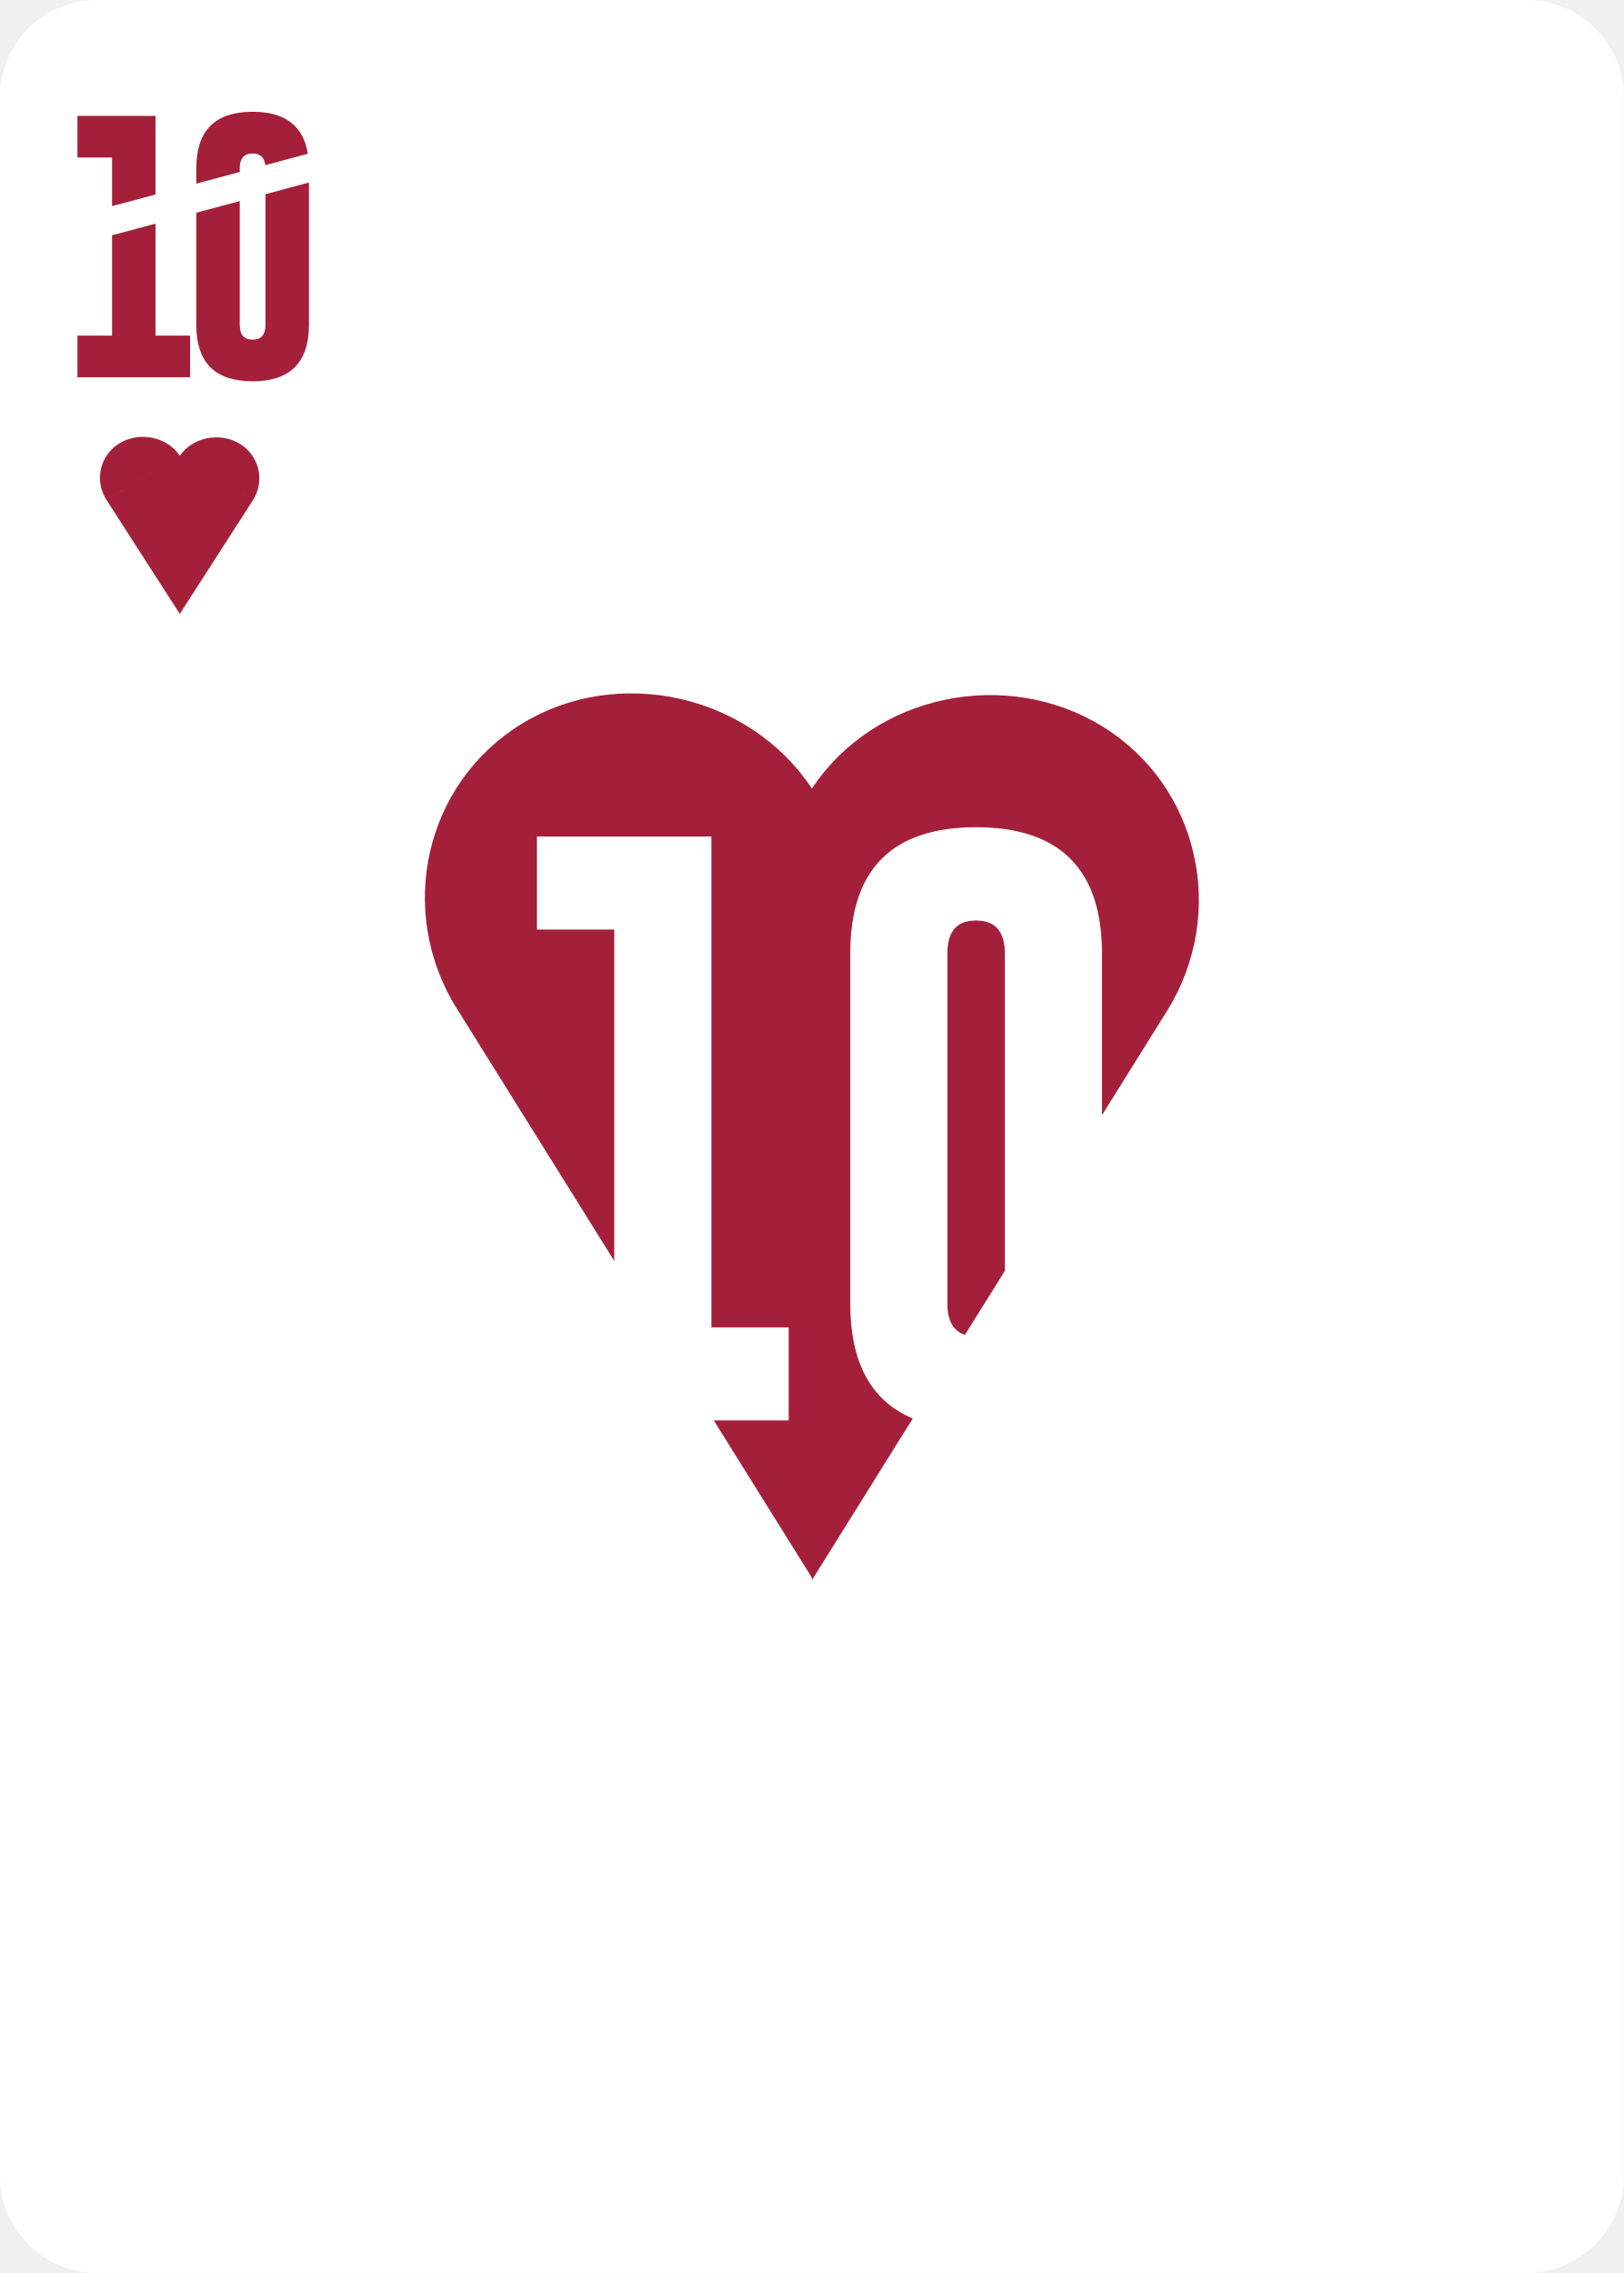
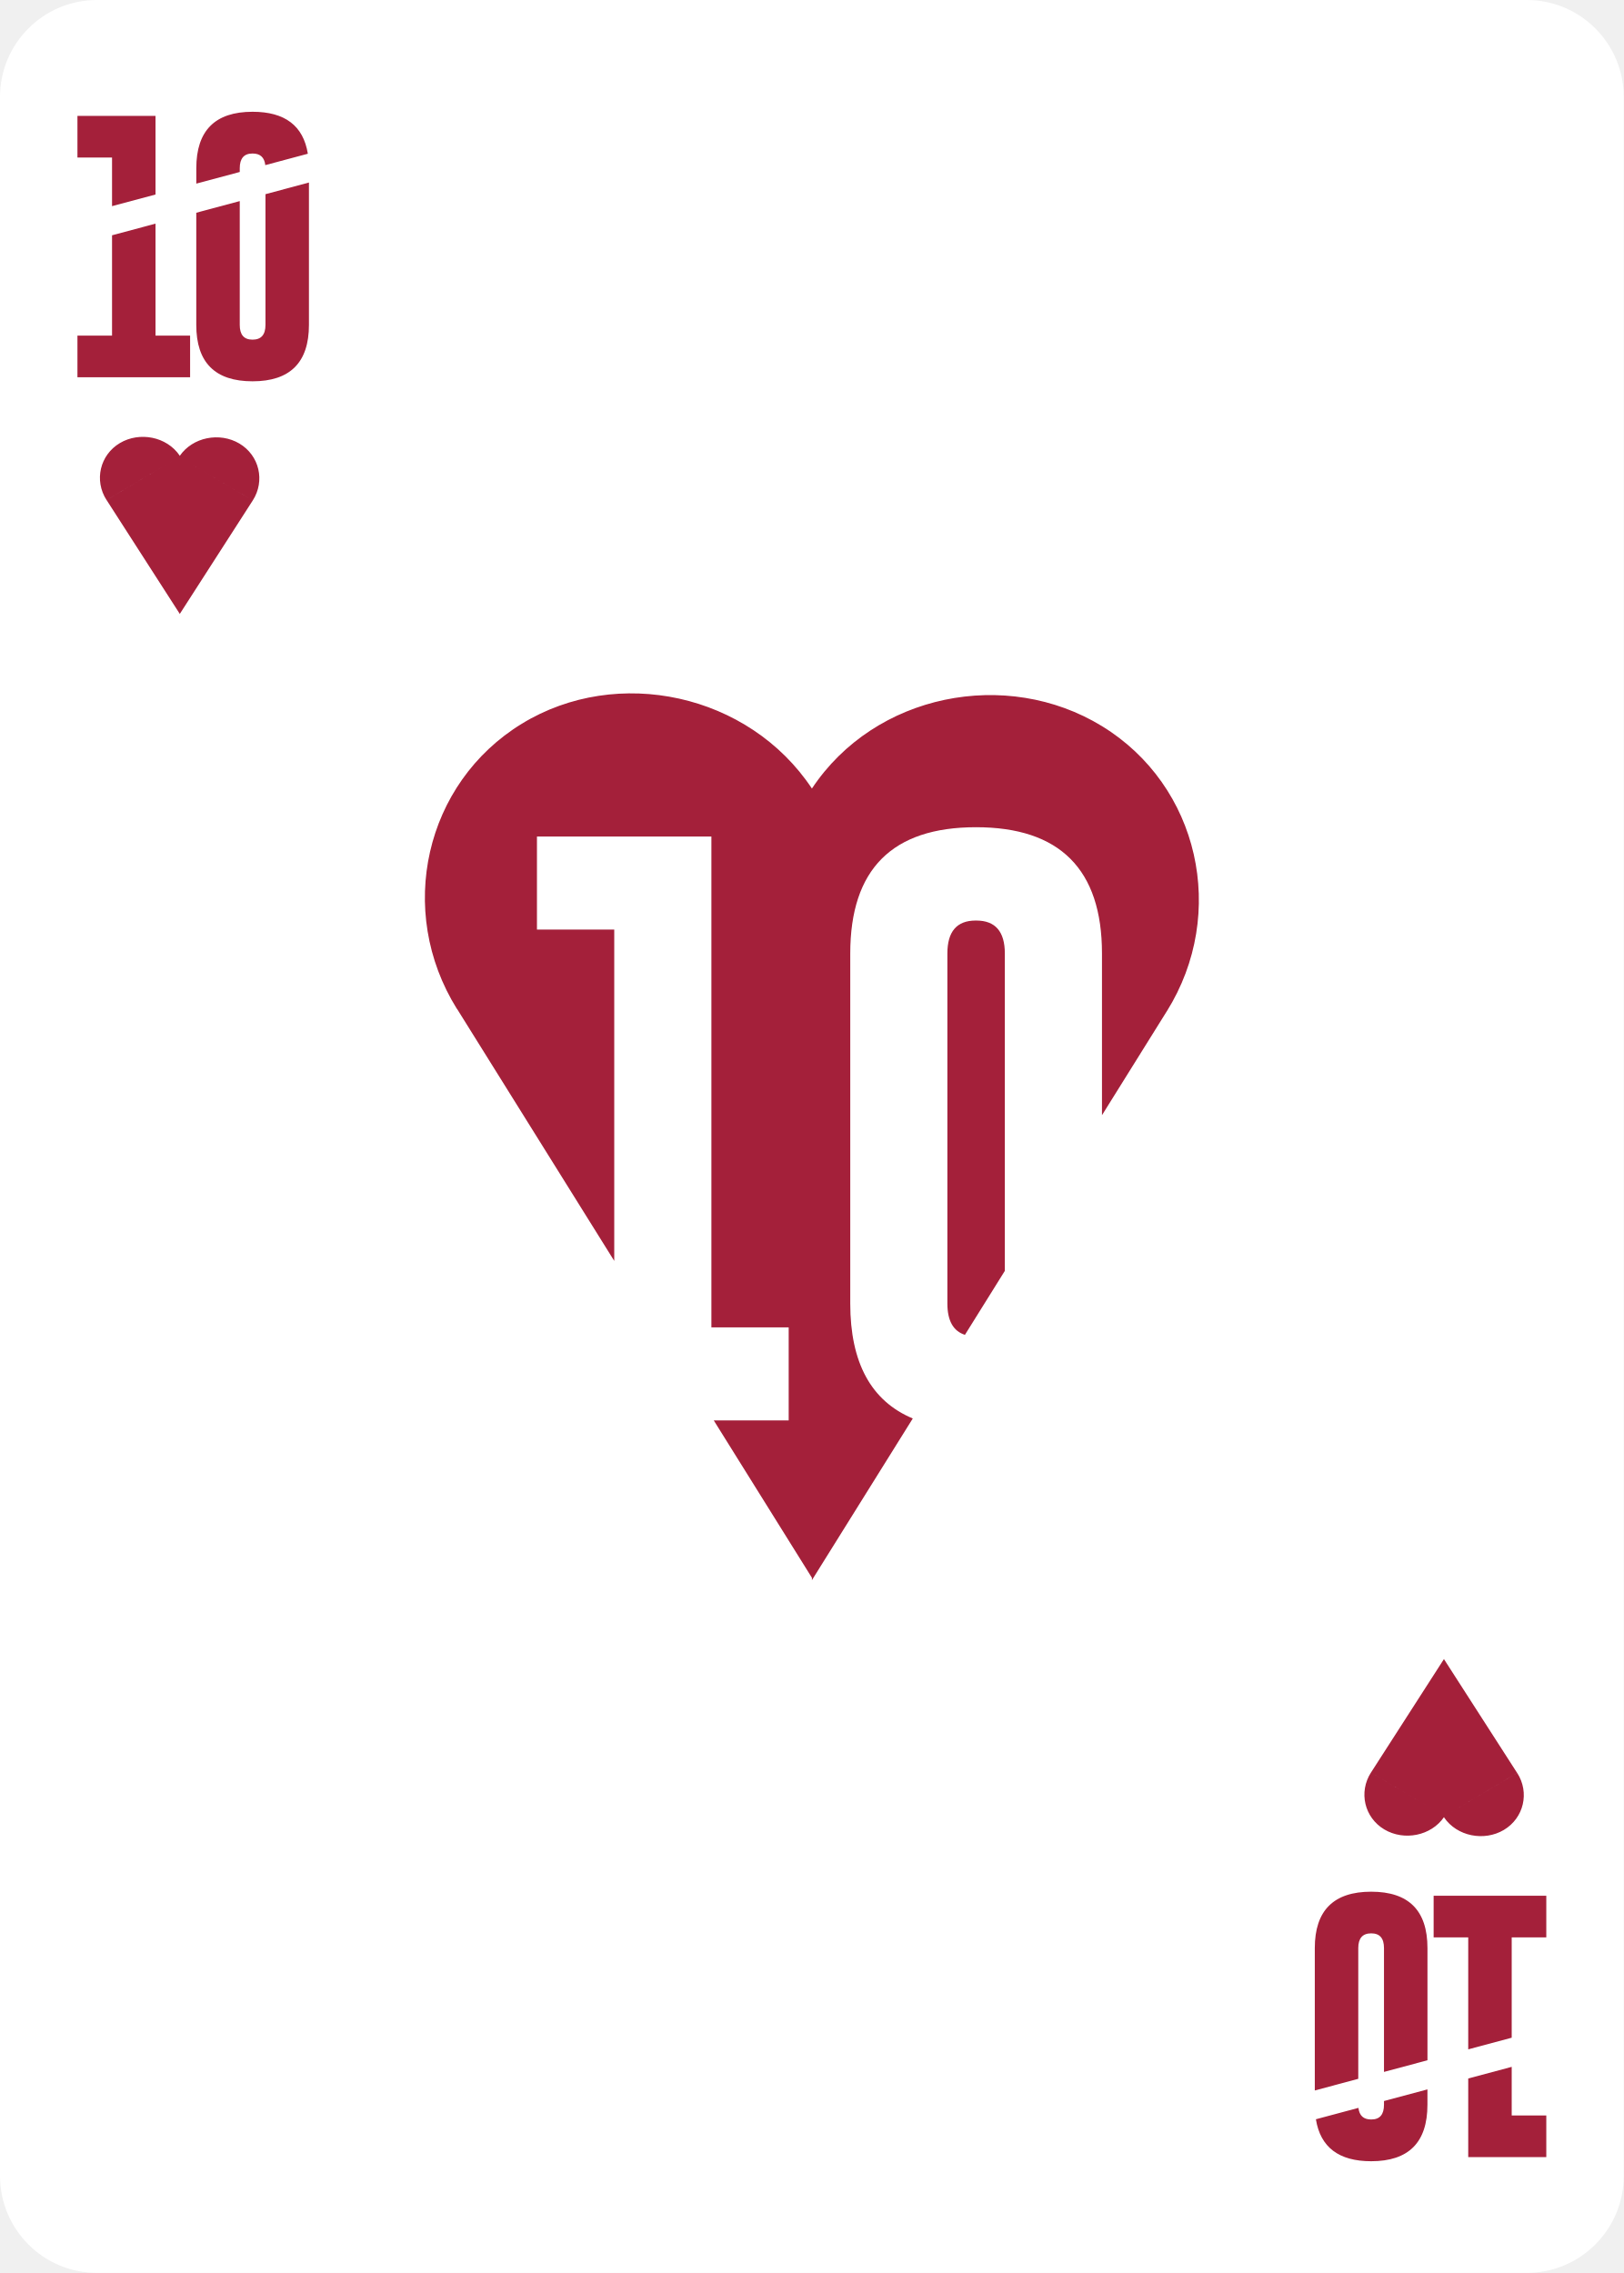
<svg xmlns="http://www.w3.org/2000/svg" viewBox="0 0 750 1050">
-   <g id="uuid-0266c9a8-64b9-4544-b2b0-d146f92456ed">
+   <g id="uuid-e5655c1f-70e2-4d2e-8741-392e022b2a48">
    <rect width="750" height="1049.95" rx="44.82" ry="44.82" style="fill:#fff;" />
  </g>
-   <g id="uuid-49d8892e-58f3-4100-a7e8-1f8c785fa10f">
+   <g id="uuid-a8cd9049-af11-493b-aa5d-af0f2c912f39">
    <g>
      <path d="M464.13,440.46c0-10.15-4.4-15.22-13.2-15.22h-.27c-8.71,0-13.07,5.08-13.07,15.22v161.67c0,7.95,2.71,12.77,8.11,14.49l18.43-29.55v-146.62Z" style="fill:#a4203a;" />
      <path d="M508.99,335.43c-44.18-27.04-104.9-14.97-133.97,28.83-29.07-43.8-89.81-56.98-133.99-29.94-44.81,27.42-58.25,86.41-29.97,131.75h.06l72.6,116.4v-153.05h-35.7v-42.98h80.57v226.74h35.7v42.98h-34.6l45.33,72.68v1.11l46.59-74.69c-19.24-8.07-28.88-25.77-28.88-53.12v-161.67c0-38.89,19.35-58.34,58.07-58.34s58.2,19.45,58.2,58.34v74.69l29.92-47.98h.02c28.28-45.34,14.87-104.33-29.95-131.75Z" style="fill:#a4203a;" />
    </g>
    <g>
      <polygon points="51.75 95.23 71.83 89.85 71.83 53.54 35.77 53.54 35.77 72.78 51.75 72.78 51.75 95.23" style="fill:#a4203a;" />
      <polygon points="71.83 103.31 51.75 108.69 51.75 155.03 35.77 155.03 35.77 174.27 87.81 174.27 87.81 155.03 71.83 155.03 71.83 103.31" style="fill:#a4203a;" />
    </g>
    <g>
      <path d="M110.74,79.43v-1.7c0-4.54,1.95-6.81,5.85-6.81h.12c3.49,0,5.43,1.79,5.83,5.36l19.65-5.26c-2.07-12.91-10.57-19.39-25.53-19.39-17.33,0-25.99,8.7-25.99,26.11v7.08l20.08-5.38Z" style="fill:#a4203a;" />
      <path d="M122.62,89.7v60.39c0,4.54-1.99,6.81-5.97,6.81s-5.91-2.27-5.91-6.81v-57.2l-20.08,5.38v51.82c0,17.37,8.66,26.05,25.99,26.05s26.05-8.68,26.05-26.05V84.32l-20.08,5.38Z" style="fill:#a4203a;" />
    </g>
    <path d="M110.57,204.89c-9.1-5.4-21.6-2.99-27.59,5.76v-.22c-5.99-8.75-18.5-11.16-27.6-5.76-9.23,5.48-12,17.26-6.17,26.32l33.77-20.04-33.75,20.04,33.75,52.49v.22l33.75-52.49-33.75-20.04,33.76,20.04c5.82-9.06,3.06-20.84-6.17-26.32" style="fill:#a4203a;" />
+     <g>
+       <polygon points="698.25 954.77 678.17 960.15 678.17 996.46 714.23 996.46 714.23 977.22 698.25 977.22 698.25 954.77" style="fill:#a4203a;" />
+       <polygon points="678.17 946.69 698.25 941.31 698.25 894.97 714.23 894.97 714.23 875.73 662.19 875.73 662.19 894.97 678.17 894.97 678.17 946.69" style="fill:#a4203a;" />
+     </g>
+     <g>
+       <path d="M639.26,970.57v1.7c0,4.54-1.95,6.81-5.85,6.81h-.12c-3.49,0-5.43-1.79-5.83-5.36l-19.65,5.26c2.07,12.91,10.57,19.39,25.53,19.39,17.33,0,25.99-8.7,25.99-26.11v-7.08l-20.08,5.38Z" style="fill:#a4203a;" />
+       <path d="M627.38,960.3v-60.39c0-4.54,1.99-6.81,5.97-6.81s5.91,2.27,5.91,6.81v57.2l20.08-5.38v-51.82c0-17.37-8.66-26.05-25.99-26.05s-26.05,8.68-26.05,26.05v65.77l20.08-5.38Z" style="fill:#a4203a;" />
+     </g>
+     <path d="M639.43,845.11c9.1,5.4,21.6,2.99,27.59-5.76v.22c5.99,8.75,18.5,11.16,27.6,5.76,9.23-5.48,12-17.26,6.17-26.32l-33.77,20.04,33.75-20.04-33.75-52.49v-.22l-33.75,52.49,33.75,20.04-33.76-20.04c-5.82,9.06-3.06,20.84,6.17,26.32" style="fill:#a4203a;" />
  </g>
</svg>
